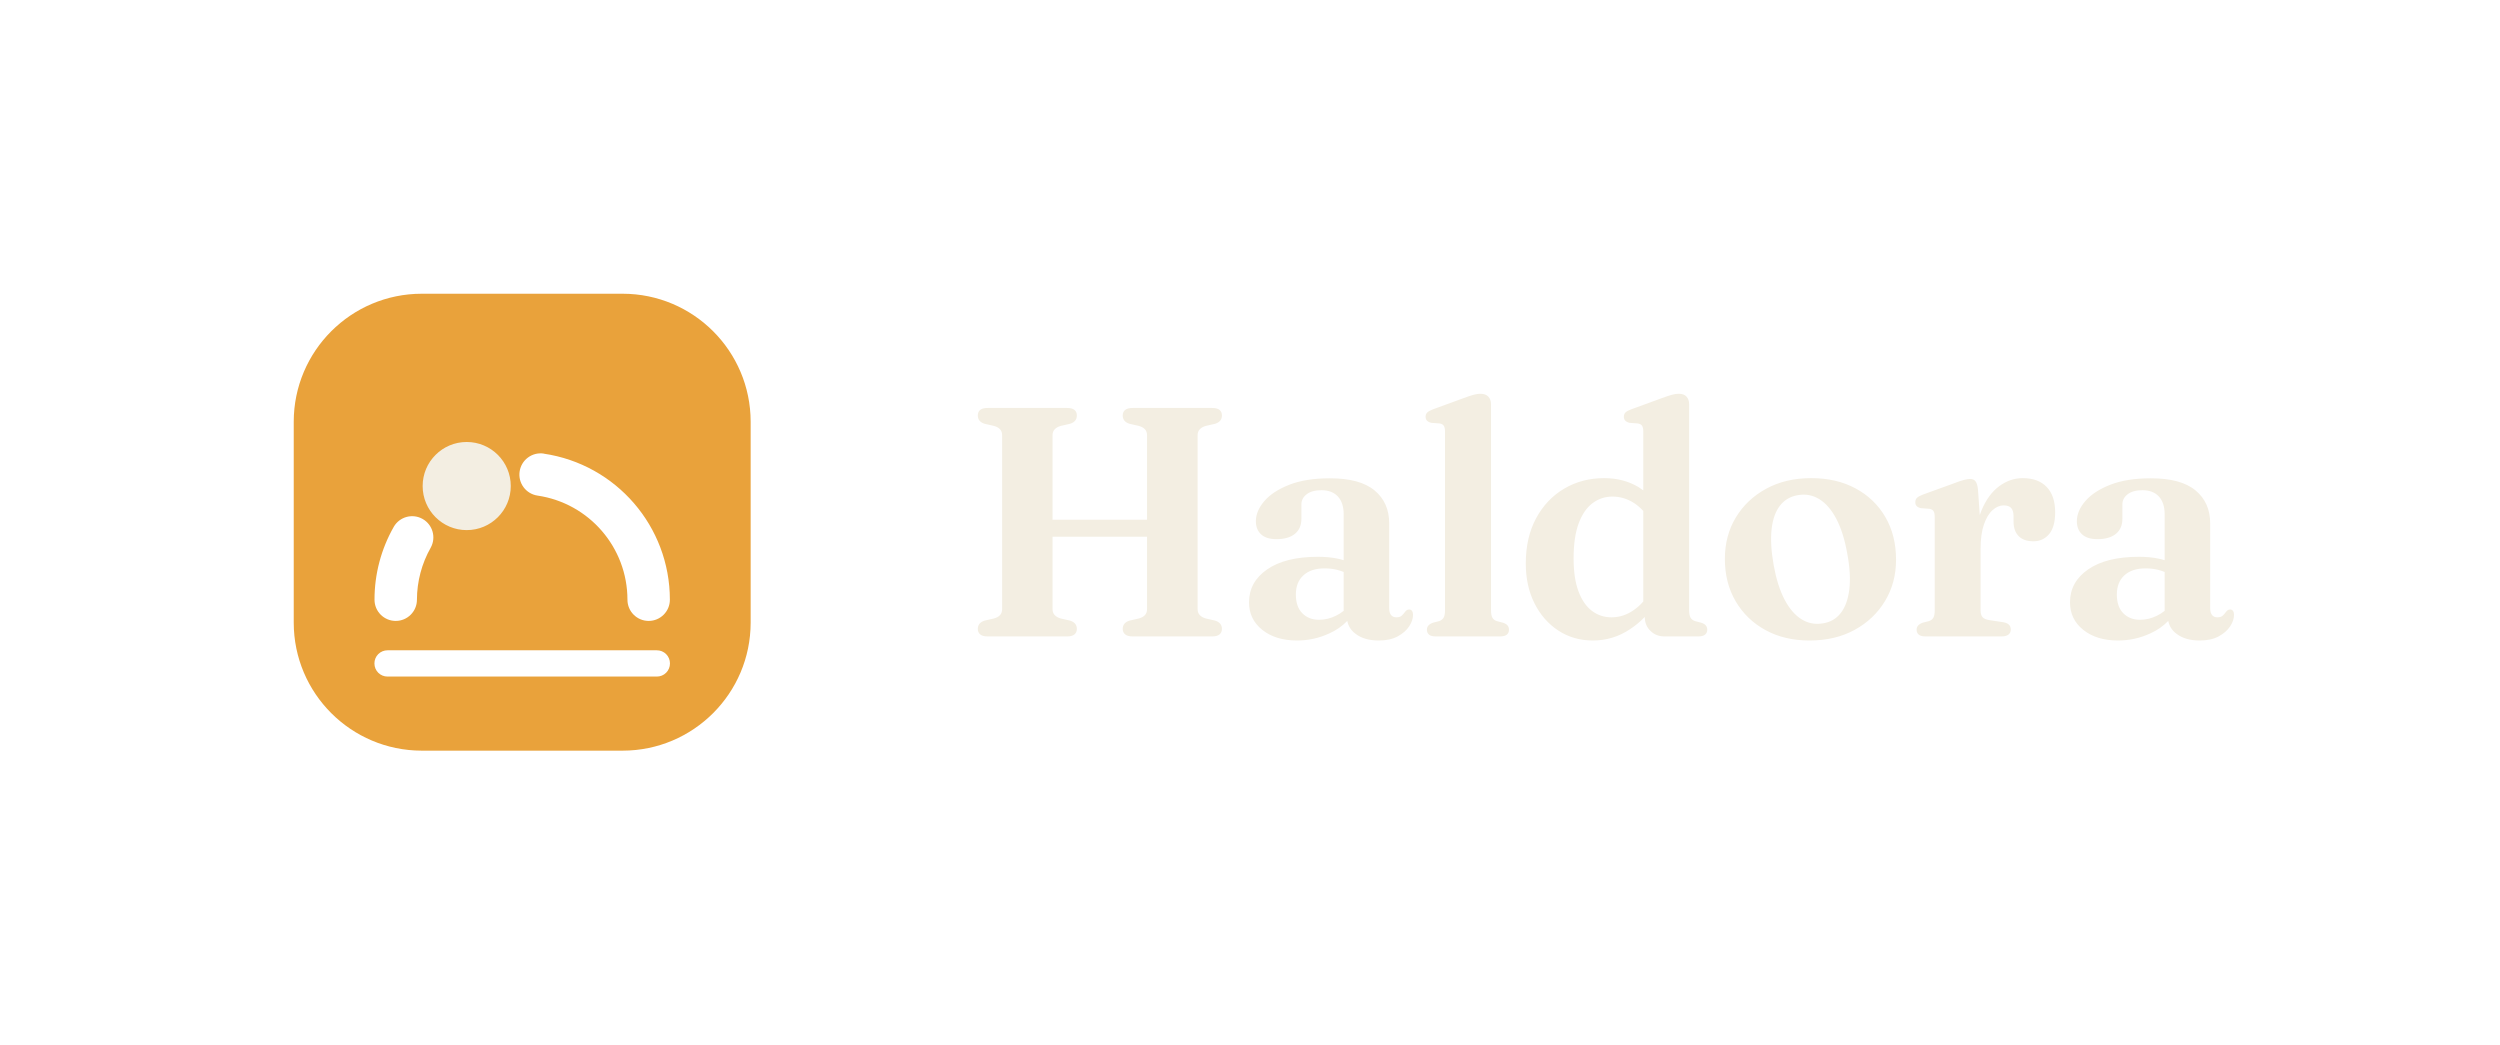
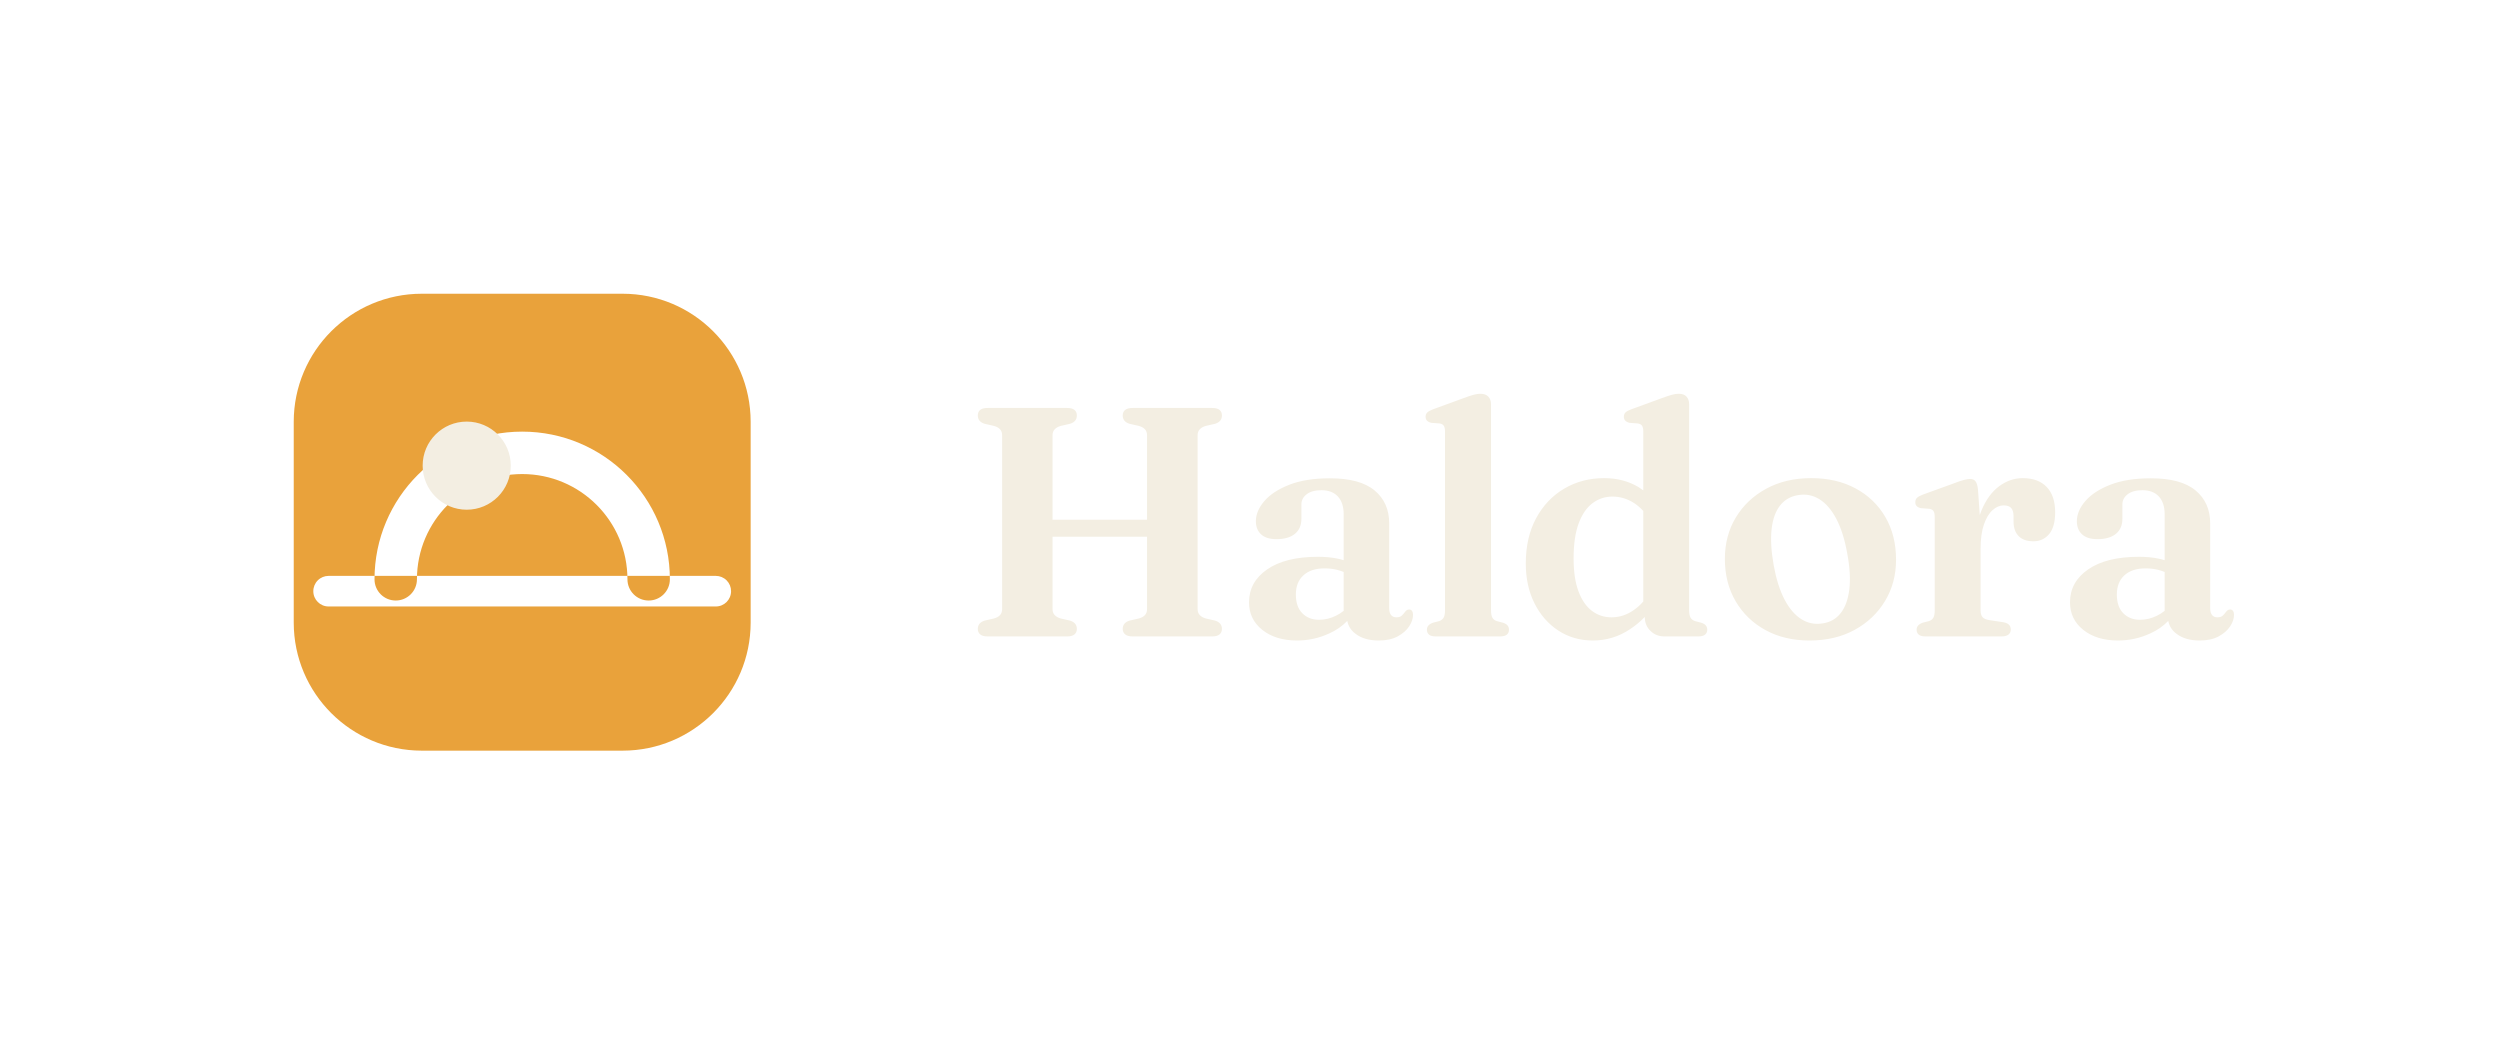
<svg xmlns="http://www.w3.org/2000/svg" width="306.4" height="128" viewBox="0 0 306.4 128">
-   <path fill="#e9a23b" fill-rule="evenodd" d="M51.68 36h24.64A15.7 15.7 0 0 1 92 51.68v24.64A15.7 15.7 0 0 1 76.32 92H51.68A15.7 15.7 0 0 1 36 76.32V51.68A15.7 15.7 0 0 1 51.68 36M45.9 73.5a18 18 0 0 1 2.37-8.95 2.6 2.6 0 0 1 4.52 2.57 13 13 0 0 0-1.69 6.38 2.6 2.6 0 0 1-5.2 0m20.74-17.9A18.1 18.1 0 0 1 82.1 73.5a2.6 2.6 0 0 1-5.2 0 12.9 12.9 0 0 0-11.02-12.76 2.6 2.6 0 0 1 .76-5.15M47.5 79.7h33a1.6 1.6 0 0 1 1.61 1.61 1.6 1.6 0 0 1-1.61 1.61h-33a1.6 1.6 0 0 1-1.61-1.6 1.6 1.6 0 0 1 1.61-1.62" />
-   <path fill="#f3eee2" d="M51.8 59.57a5.4 5.4 0 1 0 10.8 0 5.4 5.4 0 1 0-10.8 0m77.2 6.21v8.88q0 .44.26.72t.74.42l1.14.26q.84.26.84 1.02 0 .42-.29.67t-.91.25h-9.74q-.62 0-.91-.25t-.29-.67q0-.76.84-1.02l1.14-.26q.5-.14.75-.42t.25-.72V53.34q0-.44-.25-.72t-.75-.42l-1.14-.26q-.84-.26-.84-1.02 0-.44.29-.68t.91-.24h9.74q.62 0 .91.24t.29.68q0 .76-.84 1.02l-1.14.26q-.48.14-.74.42t-.26.72V63.7h11.58V53.34q0-.44-.25-.72t-.75-.42l-1.14-.26q-.84-.26-.84-1.02 0-.44.3-.68t.92-.24h9.74q.62 0 .91.24t.29.68q0 .76-.84 1.02l-1.14.26q-.48.14-.74.42t-.26.72v21.32q0 .44.26.72t.74.42l1.14.26q.84.26.84 1.02 0 .42-.29.67t-.91.25h-9.74q-.62 0-.92-.25t-.3-.67q0-.76.84-1.02l1.14-.26q.5-.14.75-.42t.25-.72v-8.88zm24.08 8.04q0-2.5 2.23-4.04t6.23-1.54q1.3 0 2.36.22.4.08.78.2v-5.64q0-1.4-.71-2.17t-2.01-.77q-1.18 0-1.82.5t-.64 1.24v1.76q0 1.2-.8 1.85t-2.26.65q-1.24 0-1.88-.59t-.64-1.61q0-1.26 1.04-2.47t3.06-2 4.98-.79q3.68 0 5.47 1.49t1.79 4.03v10.4q0 .56.23.84t.65.28q.44 0 .66-.21t.38-.43q.1-.14.22-.23t.3-.09q.24 0 .36.18t.12.48q0 .68-.47 1.4t-1.4 1.23-2.33.51q-1.78 0-2.84-.82-.82-.6-1.02-1.58-.92.96-2.22 1.54-1.86.86-3.94.86-2.62 0-4.25-1.3t-1.63-3.38m11.6 1.04V70.1q-.4-.16-.8-.26-.72-.18-1.54-.18-1.66 0-2.59.85t-.93 2.35.79 2.3 2.05.8q1.08 0 2.08-.5.5-.24.94-.6m18.06-25.32V74.8q0 .62.17.91t.53.41l.76.2q.38.12.56.33t.18.53q0 .38-.26.6t-.84.22h-7.88q-.56 0-.82-.22t-.26-.6q0-.3.18-.51t.56-.35l.78-.2q.36-.14.53-.42t.17-.9V52.9q0-.5-.15-.72t-.49-.28l-1.06-.08q-.36-.1-.52-.28t-.16-.46q0-.32.2-.52t.72-.4l3.72-1.36q.8-.3 1.26-.42t.8-.12q.66 0 .99.35t.33.93M187 69.06q0-3.2 1.27-5.55t3.45-3.63 4.88-1.28q2.38 0 4.22 1.1l.58.4v-7.2q0-.5-.15-.72t-.51-.28l-1.04-.08q-.36-.1-.52-.28t-.16-.46q0-.32.19-.52t.73-.4l3.72-1.36q.76-.28 1.22-.41t.88-.13q.62 0 .94.35t.32.93V74.8q0 .62.18.91t.54.41l.76.2q.38.12.56.33t.18.53q0 .38-.27.6t-.83.22H204q-1.04 0-1.72-.68-.68-.64-.7-1.7-.84.86-1.78 1.48-2.08 1.4-4.58 1.4-2.36 0-4.22-1.21t-2.93-3.34-1.07-4.89m14.4 4.66v-11.1q-.54-.58-1.12-.96-1.24-.8-2.66-.8-1.36 0-2.44.81t-1.7 2.48-.62 4.29q0 2.44.6 4.04t1.65 2.39 2.39.79q1.46 0 2.72-.88.62-.42 1.18-1.06m20.58-15.12q3.1 0 5.44 1.26t3.65 3.51 1.31 5.23q0 2.82-1.35 5.06t-3.73 3.54-5.52 1.3q-3.08 0-5.41-1.28t-3.65-3.53-1.32-5.19q0-2.86 1.35-5.09t3.73-3.52 5.5-1.29m1.42 17.8q1.36-.2 2.19-1.25t1.06-2.89-.25-4.42q-.46-2.58-1.34-4.25t-2.08-2.41-2.6-.5q-1.38.22-2.21 1.27t-1.04 2.88.25 4.43q.46 2.56 1.34 4.23t2.08 2.41 2.6.5m19.02-16.42.22 3.14q.1-.3.22-.58.82-1.96 2.16-2.95t2.88-.99q1.9 0 2.94 1.08t1.04 3.1q0 1.8-.74 2.68t-1.92.88q-1.2 0-1.82-.64t-.62-1.78v-.72q-.02-.64-.3-.95t-.92-.31q-.7 0-1.35.58t-1.06 1.76-.41 3.02v7.48q0 .58.23.85t.83.37l1.72.26q.46.08.69.3t.23.6q0 .4-.29.62t-.83.22h-9.34q-.56 0-.82-.22t-.26-.6q0-.3.18-.51t.56-.35l.78-.2q.36-.12.53-.41t.17-.91V63.38q0-.52-.15-.74t-.49-.28l-1.06-.08q-.36-.08-.52-.26t-.16-.46q0-.34.2-.54t.72-.4l3.64-1.32q.98-.38 1.44-.49t.72-.11q.44 0 .66.29t.3.99m11.28 13.84q0-2.5 2.23-4.04t6.23-1.54q1.3 0 2.36.22.4.08.78.2v-5.64q0-1.4-.71-2.17t-2.01-.77q-1.18 0-1.82.5t-.64 1.24v1.76q0 1.2-.8 1.85t-2.26.65q-1.24 0-1.88-.59t-.64-1.61q0-1.26 1.04-2.47t3.06-2 4.98-.79q3.68 0 5.47 1.49t1.79 4.03v10.4q0 .56.23.84t.65.28q.44 0 .66-.21t.38-.43q.1-.14.22-.23t.3-.09q.24 0 .36.18t.12.48q0 .68-.47 1.4t-1.4 1.23-2.33.51q-1.78 0-2.84-.82-.82-.6-1.02-1.58-.92.96-2.22 1.54-1.86.86-3.94.86-2.62 0-4.25-1.3t-1.63-3.38m11.6 1.04V70.1q-.4-.16-.8-.26-.72-.18-1.54-.18-1.66 0-2.59.85t-.93 2.35.79 2.3 2.05.8q1.08 0 2.08-.5.5-.24.94-.6" />
+   <path fill="#e9a23b" fill-rule="evenodd" d="M51.68 36h24.64A15.7 15.7 0 0 1 92 51.68v24.64A15.7 15.7 0 0 1 76.32 92H51.68A15.7 15.7 0 0 1 36 76.32V51.68A15.7 15.7 0 0 1 51.68 36M45.9 71a18.1 18.1 0 0 1 36.2 0 2.6 2.6 0 0 1-5.2 0 12.9 12.9 0 0 0-25.8 0 2.6 2.6 0 0 1-5.2 0m-5.63-.42h47.46a1.87 1.87 0 0 1 1.87 1.88 1.87 1.87 0 0 1-1.87 1.87H40.27a1.87 1.87 0 0 1-1.87-1.87 1.87 1.87 0 0 1 1.87-1.88" />
+   <path fill="#f3eee2" d="M51.8 57.07a5.4 5.4 0 1 0 10.8 0 5.4 5.4 0 1 0-10.8 0m77.2 8.71v8.88q0 .44.26.72t.74.42l1.14.26q.84.26.84 1.02 0 .42-.29.67t-.91.25h-9.74q-.62 0-.91-.25t-.29-.67q0-.76.84-1.02l1.14-.26q.5-.14.75-.42t.25-.72V53.34q0-.44-.25-.72t-.75-.42l-1.14-.26q-.84-.26-.84-1.02 0-.44.29-.68t.91-.24h9.74q.62 0 .91.24t.29.68q0 .76-.84 1.02l-1.14.26q-.48.14-.74.42t-.26.72V63.7h11.58V53.34q0-.44-.25-.72t-.75-.42l-1.14-.26q-.84-.26-.84-1.02 0-.44.3-.68t.92-.24h9.74q.62 0 .91.24t.29.68q0 .76-.84 1.02l-1.14.26q-.48.14-.74.42t-.26.72v21.32q0 .44.26.72t.74.42l1.14.26q.84.26.84 1.02 0 .42-.29.67t-.91.25h-9.74q-.62 0-.92-.25t-.3-.67q0-.76.84-1.02l1.14-.26q.5-.14.75-.42t.25-.72v-8.88zm24.08 8.04q0-2.5 2.23-4.04t6.23-1.54q1.3 0 2.36.22.4.08.78.2v-5.64q0-1.4-.71-2.17t-2.01-.77q-1.18 0-1.82.5t-.64 1.24v1.76q0 1.2-.8 1.85t-2.26.65q-1.24 0-1.88-.59t-.64-1.61q0-1.26 1.04-2.47t3.06-2 4.98-.79q3.68 0 5.47 1.49t1.79 4.03v10.4q0 .56.23.84t.65.28q.44 0 .66-.21t.38-.43q.1-.14.22-.23t.3-.09q.24 0 .36.18t.12.48q0 .68-.47 1.4t-1.4 1.23-2.33.51q-1.78 0-2.84-.82-.82-.6-1.02-1.58-.92.96-2.22 1.54-1.86.86-3.94.86-2.62 0-4.25-1.3t-1.63-3.38m11.6 1.04V70.1q-.4-.16-.8-.26-.72-.18-1.54-.18-1.66 0-2.59.85t-.93 2.35.79 2.3 2.05.8q1.08 0 2.08-.5.5-.24.94-.6m18.06-25.32V74.8q0 .62.17.91t.53.41l.76.2q.38.12.56.33t.18.53q0 .38-.26.6t-.84.22h-7.88q-.56 0-.82-.22t-.26-.6q0-.3.18-.51t.56-.35l.78-.2q.36-.14.53-.42t.17-.9V52.9q0-.5-.15-.72t-.49-.28l-1.06-.08q-.36-.1-.52-.28t-.16-.46q0-.32.2-.52t.72-.4l3.72-1.36q.8-.3 1.26-.42t.8-.12q.66 0 .99.35t.33.93M187 69.06q0-3.2 1.27-5.55t3.45-3.63 4.88-1.28q2.38 0 4.22 1.1l.58.4v-7.2q0-.5-.15-.72t-.51-.28l-1.04-.08q-.36-.1-.52-.28t-.16-.46q0-.32.19-.52t.73-.4l3.72-1.36q.76-.28 1.22-.41t.88-.13q.62 0 .94.35t.32.93V74.8q0 .62.18.91t.54.41l.76.2q.38.12.56.33t.18.53q0 .38-.27.6t-.83.22H204q-1.04 0-1.72-.68-.68-.64-.7-1.7-.84.86-1.78 1.48-2.08 1.4-4.58 1.4-2.36 0-4.22-1.21t-2.93-3.34-1.07-4.89m14.4 4.66v-11.1q-.54-.58-1.12-.96-1.24-.8-2.66-.8-1.36 0-2.44.81t-1.7 2.48-.62 4.29q0 2.44.6 4.04t1.65 2.39 2.39.79q1.46 0 2.72-.88.62-.42 1.18-1.06m20.58-15.12q3.1 0 5.44 1.26t3.65 3.51 1.31 5.23q0 2.82-1.35 5.06t-3.73 3.54-5.52 1.3q-3.08 0-5.41-1.28t-3.65-3.53-1.32-5.19q0-2.86 1.35-5.09t3.73-3.52 5.5-1.29m1.42 17.8q1.36-.2 2.19-1.25t1.06-2.89-.25-4.42q-.46-2.58-1.34-4.25t-2.08-2.41-2.6-.5q-1.38.22-2.21 1.27t-1.04 2.88.25 4.43q.46 2.56 1.34 4.23t2.08 2.41 2.6.5m19.02-16.42.22 3.14q.1-.3.22-.58.82-1.96 2.16-2.95t2.88-.99q1.9 0 2.94 1.08t1.04 3.1q0 1.8-.74 2.68t-1.92.88q-1.2 0-1.82-.64t-.62-1.78v-.72q-.02-.64-.3-.95t-.92-.31q-.7 0-1.35.58t-1.06 1.76-.41 3.02v7.48q0 .58.23.85t.83.37l1.72.26q.46.08.69.3t.23.6q0 .4-.29.62t-.83.22h-9.34q-.56 0-.82-.22t-.26-.6q0-.3.18-.51t.56-.35l.78-.2q.36-.12.53-.41t.17-.91V63.38q0-.52-.15-.74t-.49-.28l-1.06-.08q-.36-.08-.52-.26t-.16-.46q0-.34.2-.54t.72-.4l3.64-1.32q.98-.38 1.44-.49t.72-.11q.44 0 .66.29t.3.99m11.28 13.84q0-2.5 2.23-4.04t6.23-1.54q1.3 0 2.36.22.4.08.78.2v-5.64q0-1.4-.71-2.17t-2.01-.77q-1.18 0-1.82.5t-.64 1.24v1.76q0 1.2-.8 1.85t-2.26.65q-1.24 0-1.88-.59t-.64-1.61q0-1.26 1.04-2.47t3.06-2 4.98-.79q3.68 0 5.47 1.49t1.79 4.03v10.4q0 .56.23.84t.65.28q.44 0 .66-.21t.38-.43q.1-.14.22-.23t.3-.09q.24 0 .36.18t.12.48q0 .68-.47 1.4t-1.4 1.23-2.33.51q-1.78 0-2.84-.82-.82-.6-1.02-1.58-.92.96-2.22 1.54-1.86.86-3.94.86-2.62 0-4.25-1.3t-1.63-3.38m11.6 1.04V70.1q-.4-.16-.8-.26-.72-.18-1.54-.18-1.66 0-2.59.85t-.93 2.35.79 2.3 2.05.8q1.08 0 2.08-.5.5-.24.94-.6" />
</svg>
